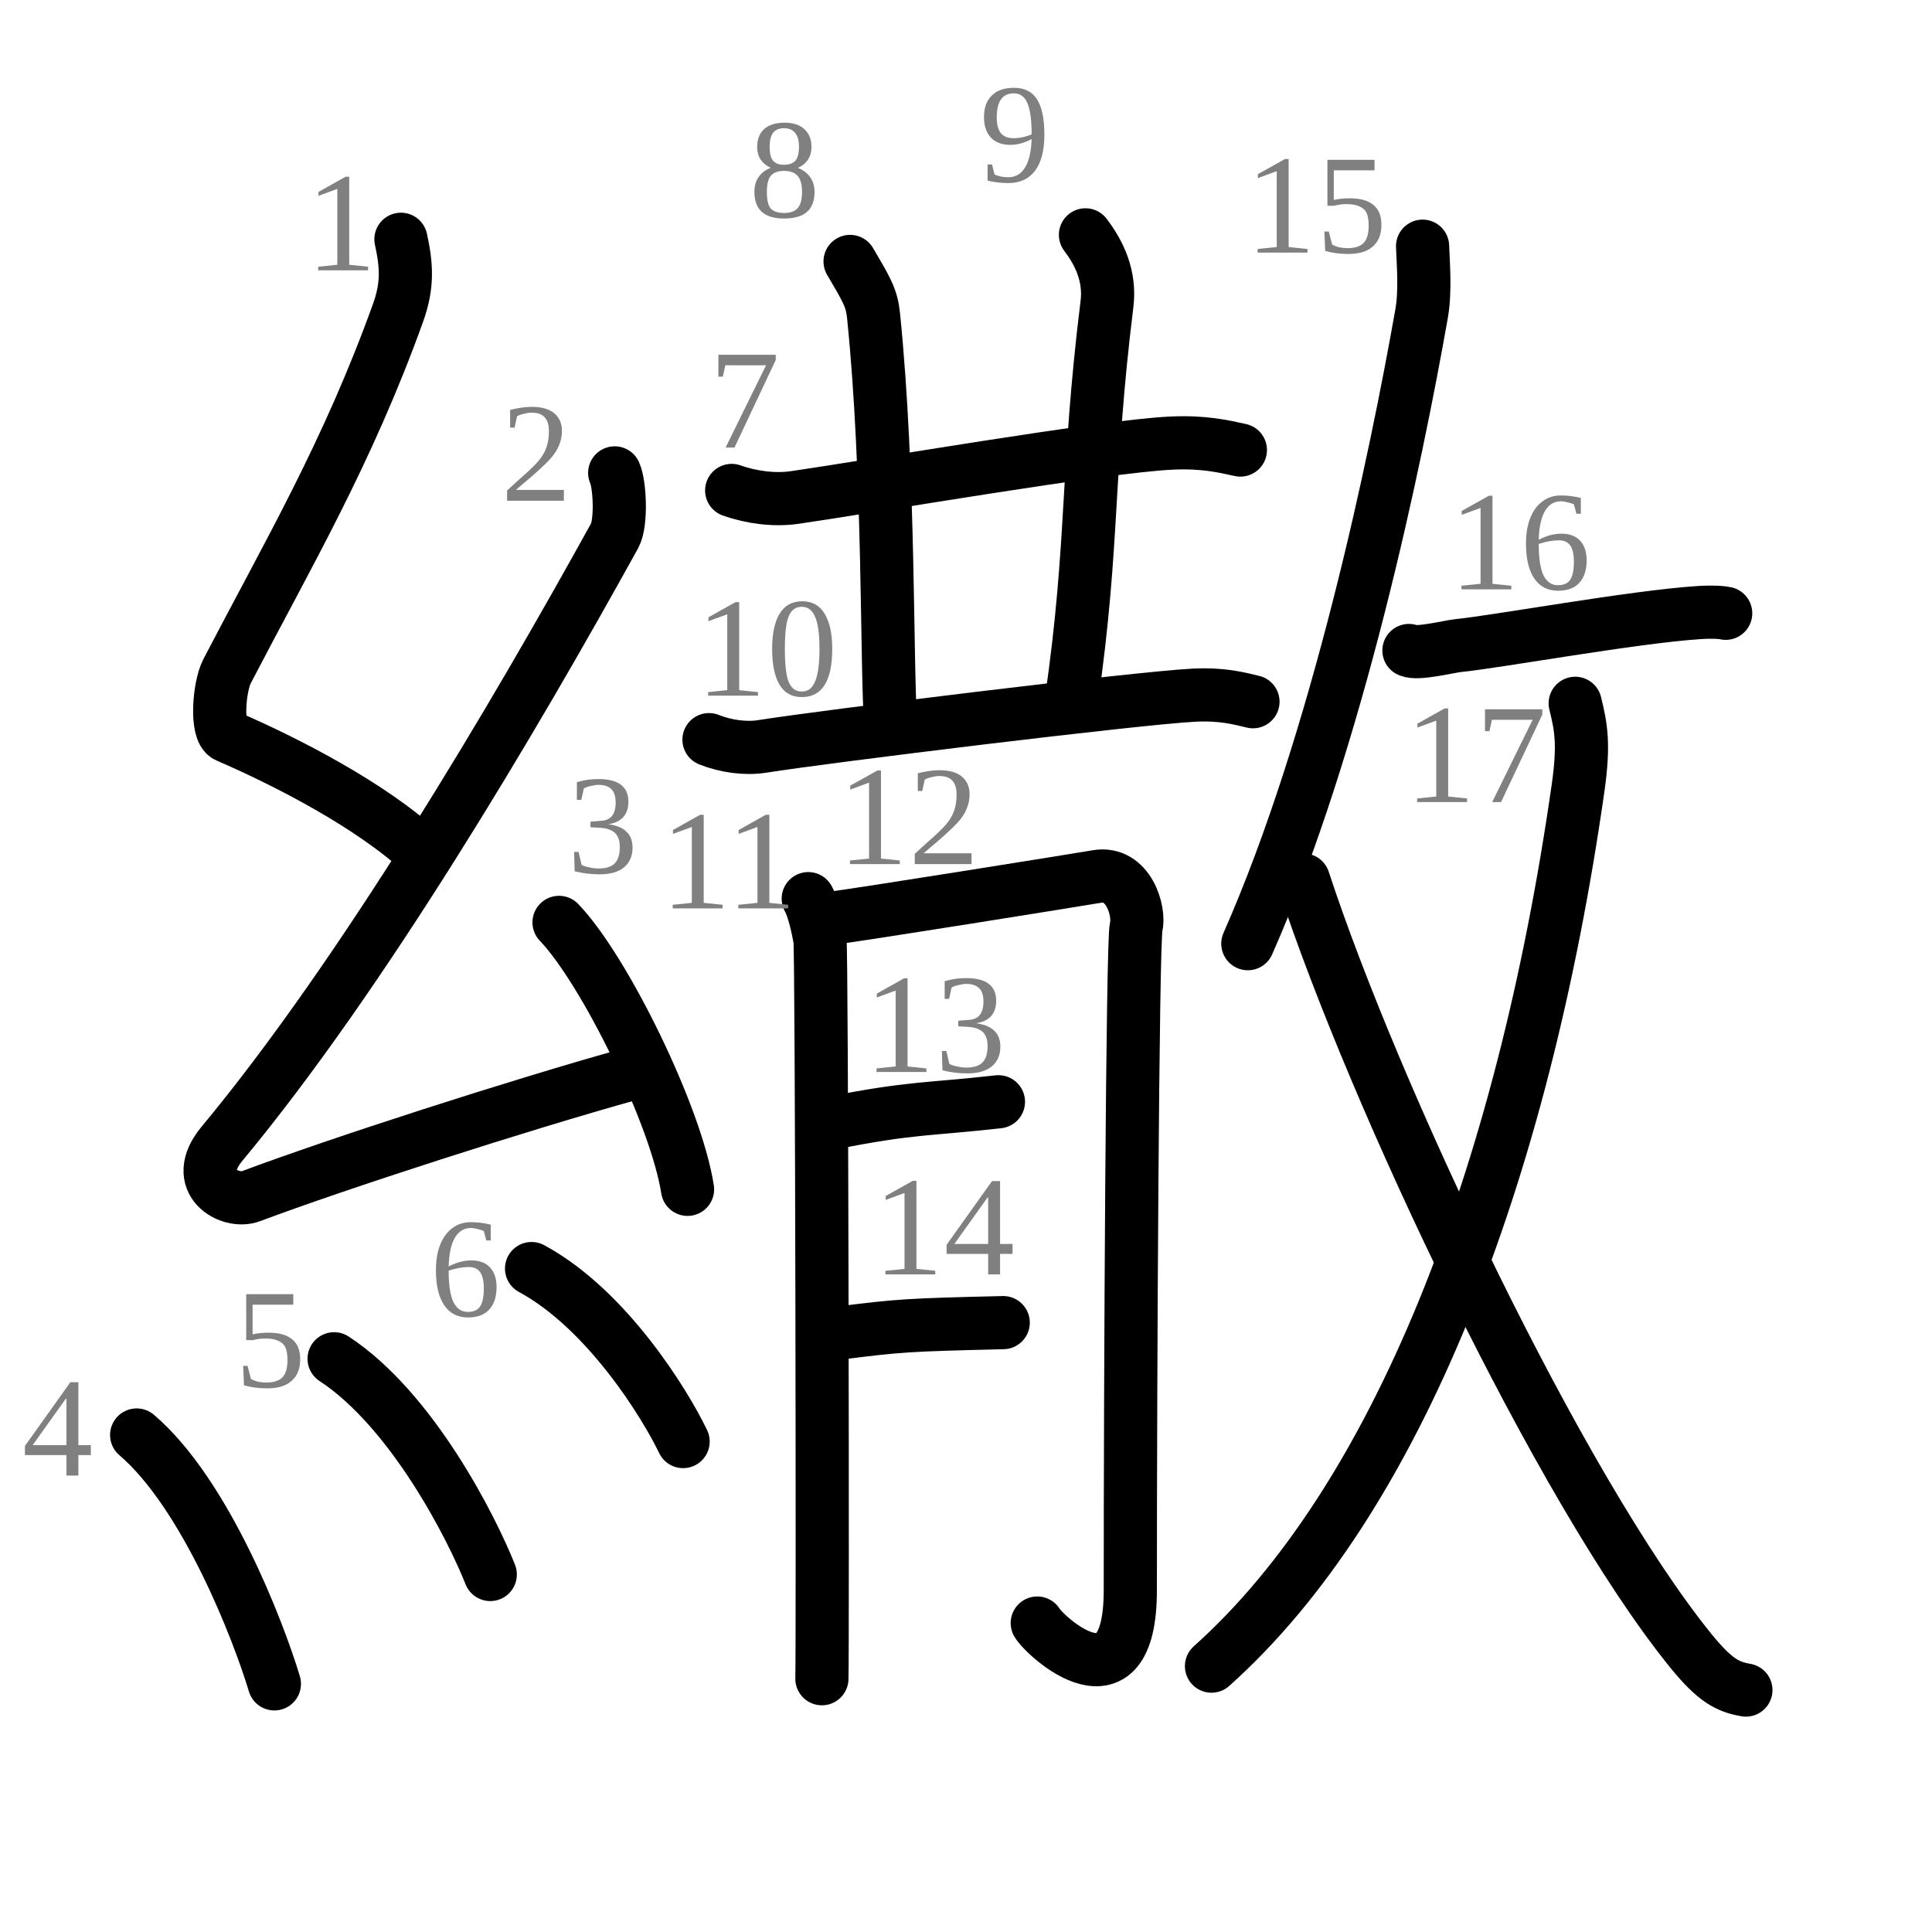
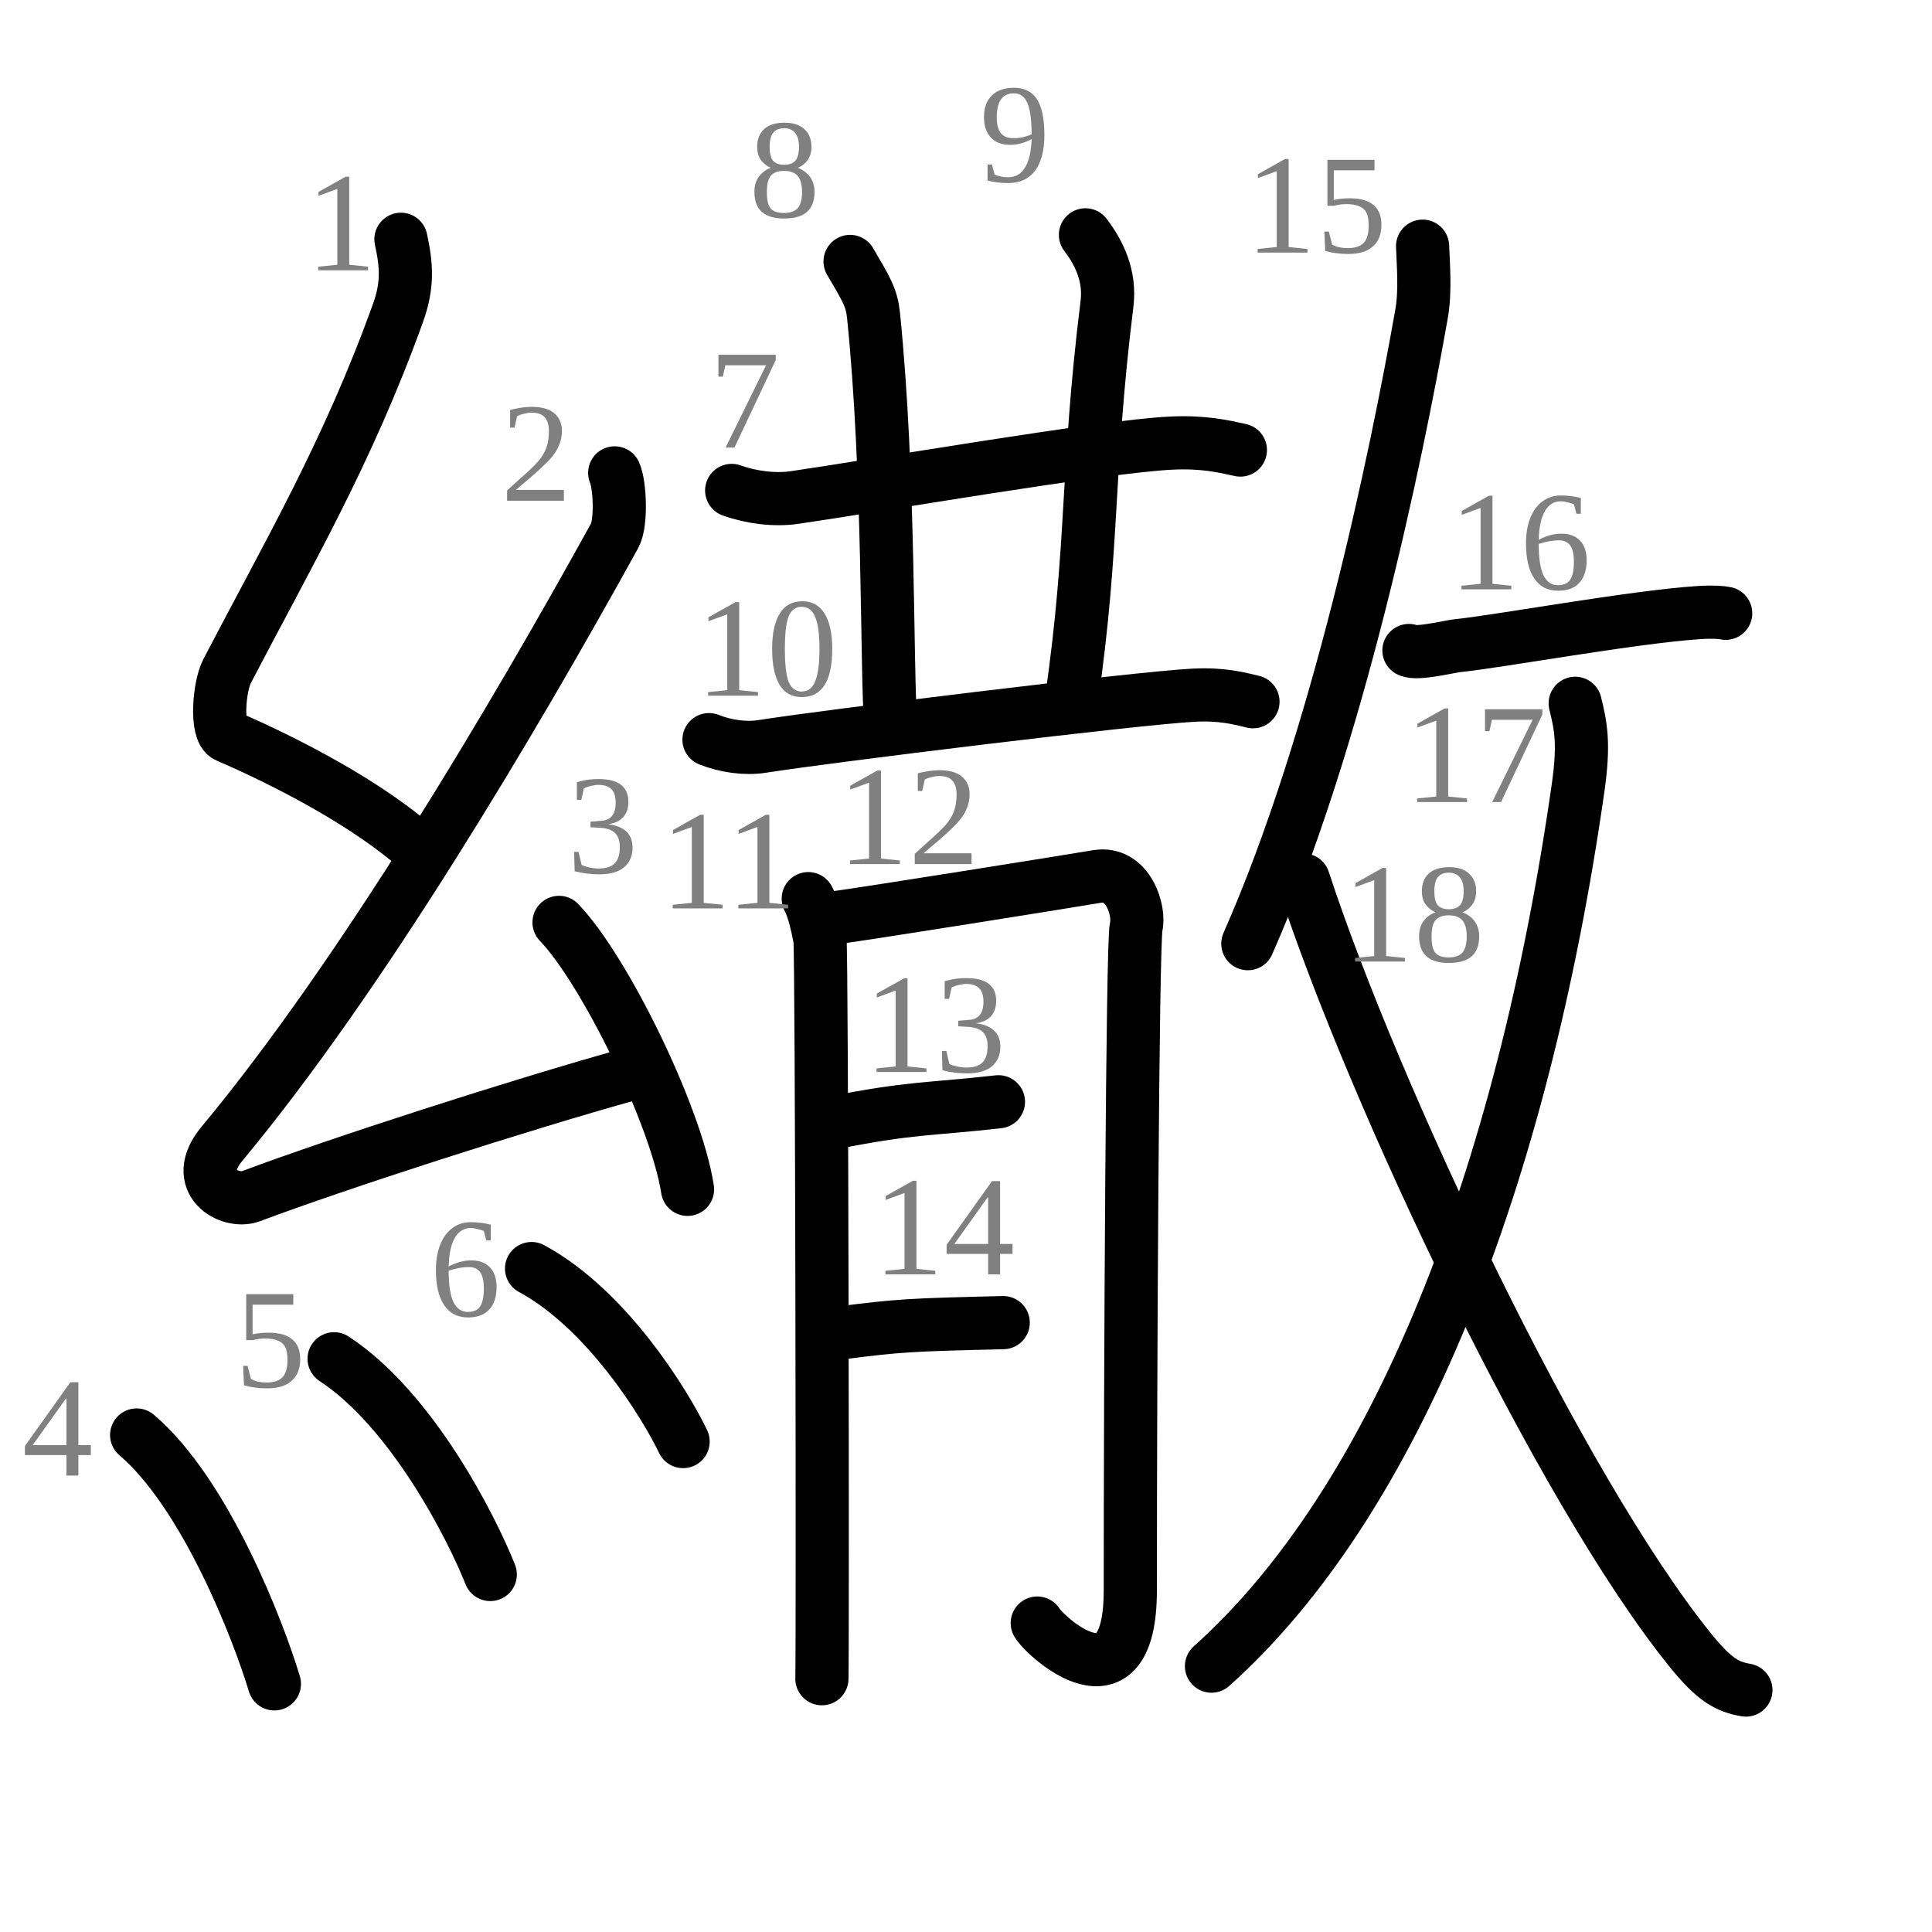
<svg xmlns="http://www.w3.org/2000/svg" xmlns:ns1="http://kanjivg.tagaini.net" width="109" height="109" viewBox="0 0 109 109">
  <g id="kvg:StrokePaths_07e56-Kaisho" style="fill:none;stroke:#000000;stroke-width:3;stroke-linecap:round;stroke-linejoin:round;">
    <g id="kvg:07e56-Kaisho" ns1:element="繖">
      <g id="kvg:07e56-Kaisho-g1" ns1:element="糸" ns1:variant="true" ns1:position="left" ns1:radical="general">
        <path id="kvg:07e56-Kaisho-s1" ns1:type="㇜" d="M22.62,13.5c0.32,1.46,0.4,2.58-0.16,4.14c-2.84,7.9-6.21,13.62-9.65,20.23c-0.46,0.89-0.64,3.38,0,3.66c3.38,1.46,8.12,3.9,11.02,6.58" />
        <path id="kvg:07e56-Kaisho-s2" ns1:type="㇜" d="M34.68,26.68c0.3,0.66,0.39,2.83,0,3.54C28.95,40.6,20.4,55.05,12.53,64.52c-1.81,2.17,0.45,3.41,1.62,2.97c4.93-1.85,15.15-5.15,21.48-6.91" />
        <path id="kvg:07e56-Kaisho-s3" ns1:type="㇔" d="M31.54,52.04c2.56,2.66,6.61,10.92,7.25,15.06" />
        <path id="kvg:07e56-Kaisho-s4" ns1:type="㇔" d="M7.71,80.96c3.89,3.32,6.87,11.04,7.77,14.04" />
        <path id="kvg:07e56-Kaisho-s5" ns1:type="㇔" d="M18.85,76.66c4.4,2.88,7.78,9.56,8.81,12.17" />
        <path id="kvg:07e56-Kaisho-s6" ns1:type="㇔" d="M29.99,71.57c4.27,2.31,7.55,7.67,8.55,9.76" />
      </g>
      <g id="kvg:07e56-Kaisho-g2" ns1:element="散" ns1:position="right">
        <g id="kvg:07e56-Kaisho-g3" ns1:position="left">
          <path id="kvg:07e56-Kaisho-s7" ns1:type="㇐" d="M41.28,27.67c1.12,0.4,2.43,0.56,3.54,0.4c4.23-0.61,17.39-2.89,21.25-3.07c1.86-0.09,2.98,0.19,3.91,0.39" />
          <path id="kvg:07e56-Kaisho-s8" ns1:type="㇑" d="M47.96,14.75c0.93,1.58,1.22,2.06,1.32,3.02C50.21,26.85,50,37.7,50.26,41" />
          <path id="kvg:07e56-Kaisho-s9" ns1:type="㇑" d="M61.24,13.25c0.76,1,1.42,2.31,1.21,3.93c-1.18,9.55-0.71,13.33-2,22.32" />
          <path id="kvg:07e56-Kaisho-s10" ns1:type="㇐" d="M40,41.73c0.95,0.38,2.07,0.53,3.01,0.38c3.6-0.57,21.07-2.72,24.35-2.89c1.58-0.08,2.54,0.18,3.33,0.37" />
          <g id="kvg:07e56-Kaisho-g4" ns1:element="月">
            <path id="kvg:07e56-Kaisho-s11" ns1:type="㇒" d="M45.6,50.7c0.33,0.6,0.55,1.7,0.66,2.3c0.11,0.6,0.16,40.37,0.11,41.71" />
            <path id="kvg:07e56-Kaisho-s12" ns1:type="㇆a" d="M46.93,51.8c1.32-0.15,13.98-2.18,14.96-2.35c1.77-0.3,2.43,1.95,2.21,2.85c-0.21,0.87-0.33,25.26-0.33,37.42c0,7.03-4.81,2.6-5.25,1.85" />
            <path id="kvg:07e56-Kaisho-s13" ns1:type="㇐a" d="M46.93,63.36c4.53-0.9,5.42-0.75,9.4-1.2" />
            <path id="kvg:07e56-Kaisho-s14" ns1:type="㇐a" d="M47.26,75.22c3.53-0.45,3.99-0.47,9.34-0.6" />
          </g>
        </g>
        <g id="kvg:07e56-Kaisho-g5" ns1:element="攵" ns1:variant="true" ns1:original="攴" ns1:position="right">
          <g id="kvg:07e56-Kaisho-g6" ns1:element="𠂉" ns1:position="top">
            <path id="kvg:07e56-Kaisho-s15" ns1:type="㇒" d="M80.26,13.89c0.03,0.94,0.17,2.48-0.05,3.77c-1.46,8.28-4.75,24.12-9.81,35.58" />
            <path id="kvg:07e56-Kaisho-s16" ns1:type="㇐" d="M79.49,36.7c0.45,0.23,2.27-0.22,2.72-0.27c2.36-0.24,9.95-1.63,13.65-1.87c0.8-0.05,1.29-0.01,1.5,0.04" />
          </g>
          <g id="kvg:07e56-Kaisho-g7" ns1:element="乂" ns1:position="bottom">
            <g id="kvg:07e56-Kaisho-g8" ns1:element="丿">
              <path id="kvg:07e56-Kaisho-s17" ns1:type="㇒" d="M88.87,39.68c0.33,1.33,0.51,2.29,0.17,4.72C85.88,66.54,78.75,84.7,68.35,94" />
            </g>
            <path id="kvg:07e56-Kaisho-s18" ns1:type="㇏" d="M73.54,49.65C77.5,61.75,88,84,95.39,93.13c1.36,1.67,2.07,2.04,3.11,2.22" />
          </g>
        </g>
      </g>
    </g>
  </g>
  <g id="kvg:StrokeNumbers_07e56-Kaisho" style="font-size:8;fill:#808080">
    <text transform="matrix(1 0 0 1 17.25 15.25)">1</text>
    <text transform="matrix(1 0 0 1 28.25 28.25)">2</text>
    <text transform="matrix(1 0 0 1 32.00 49.25)">3</text>
    <text transform="matrix(1 0 0 1 1.25 83.25)">4</text>
    <text transform="matrix(1 0 0 1 13.25 78.25)">5</text>
    <text transform="matrix(1 0 0 1 24.25 74.25)">6</text>
    <text transform="matrix(1 0 0 1 40.00 25.25)">7</text>
    <text transform="matrix(1 0 0 1 42.25 12.25)">8</text>
    <text transform="matrix(1 0 0 1 55.25 10.25)">9</text>
    <text transform="matrix(1 0 0 1 39.25 39.25)">10</text>
    <text transform="matrix(1 0 0 1 37.25 51.25)">11</text>
    <text transform="matrix(1 0 0 1 47.25 48.75)">12</text>
    <text transform="matrix(1 0 0 1 48.75 60.48)">13</text>
    <text transform="matrix(1 0 0 1 49.25 71.90)">14</text>
    <text transform="matrix(1 0 0 1 70.25 14.25)">15</text>
    <text transform="matrix(1 0 0 1 81.75 33.25)">16</text>
    <text transform="matrix(1 0 0 1 79.25 45.25)">17</text>
+     <text transform="matrix(1 0 0 1 75.75 54.25)">18</text>
  </g>
</svg>
